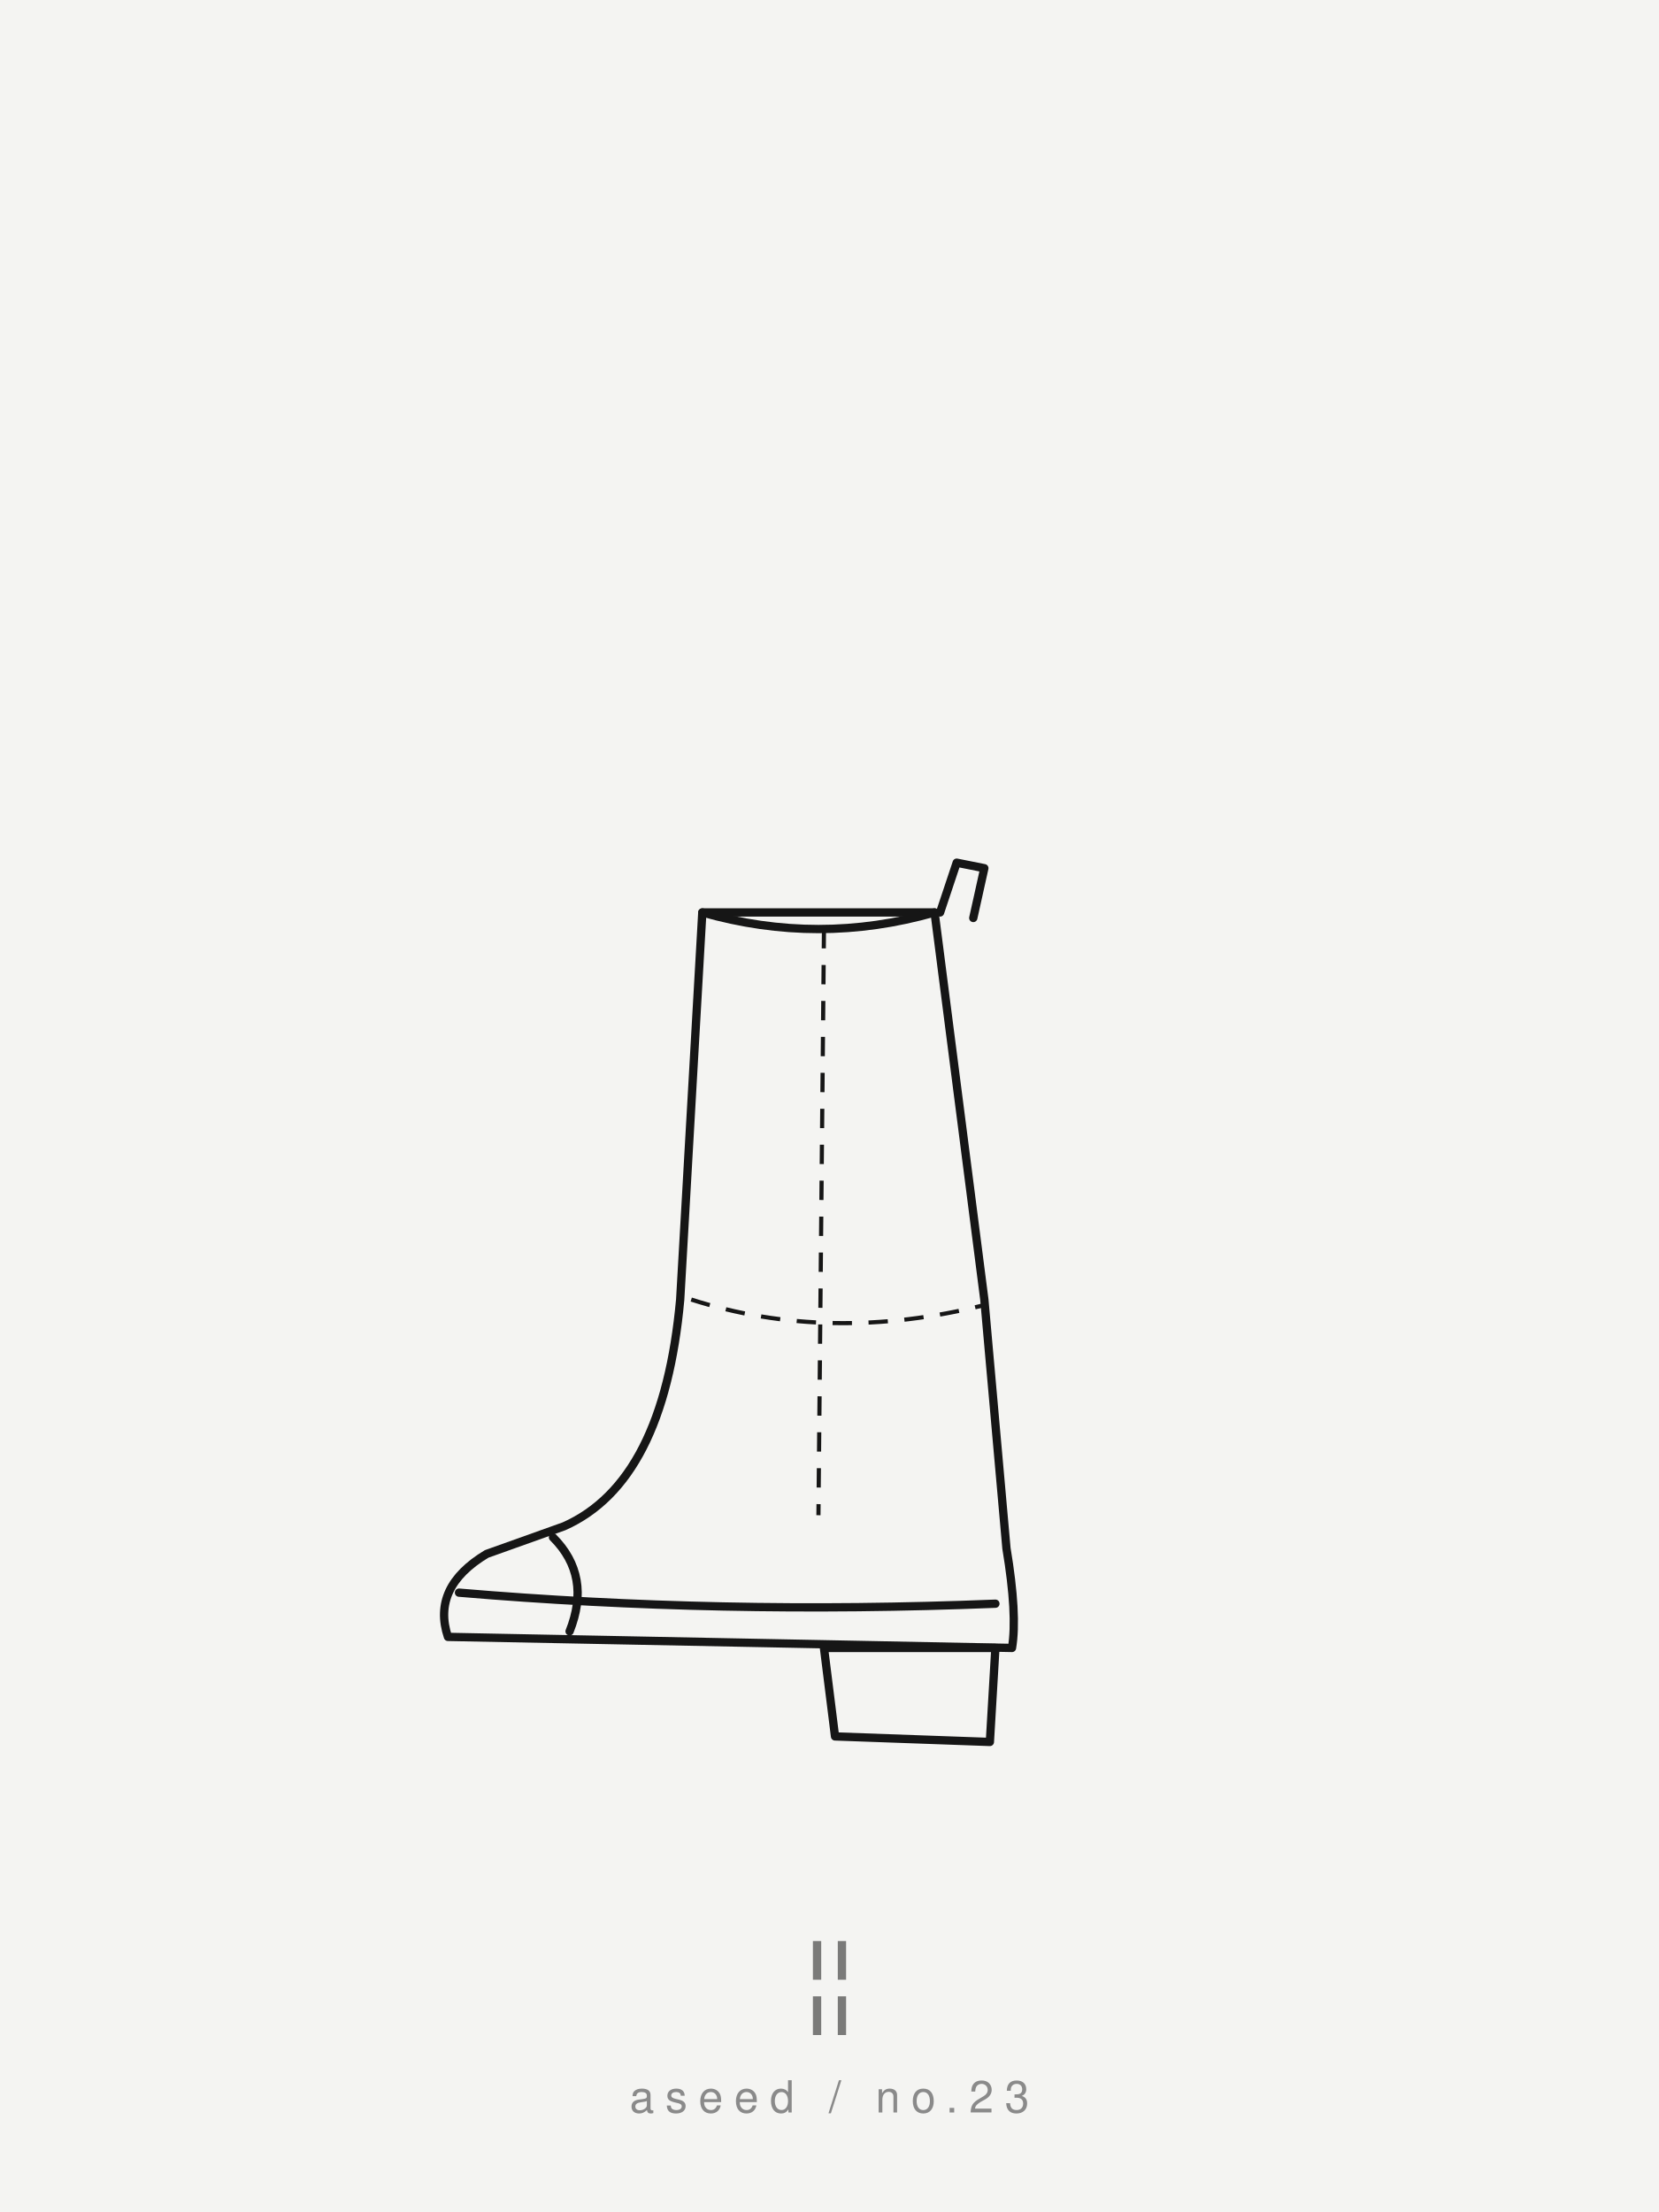
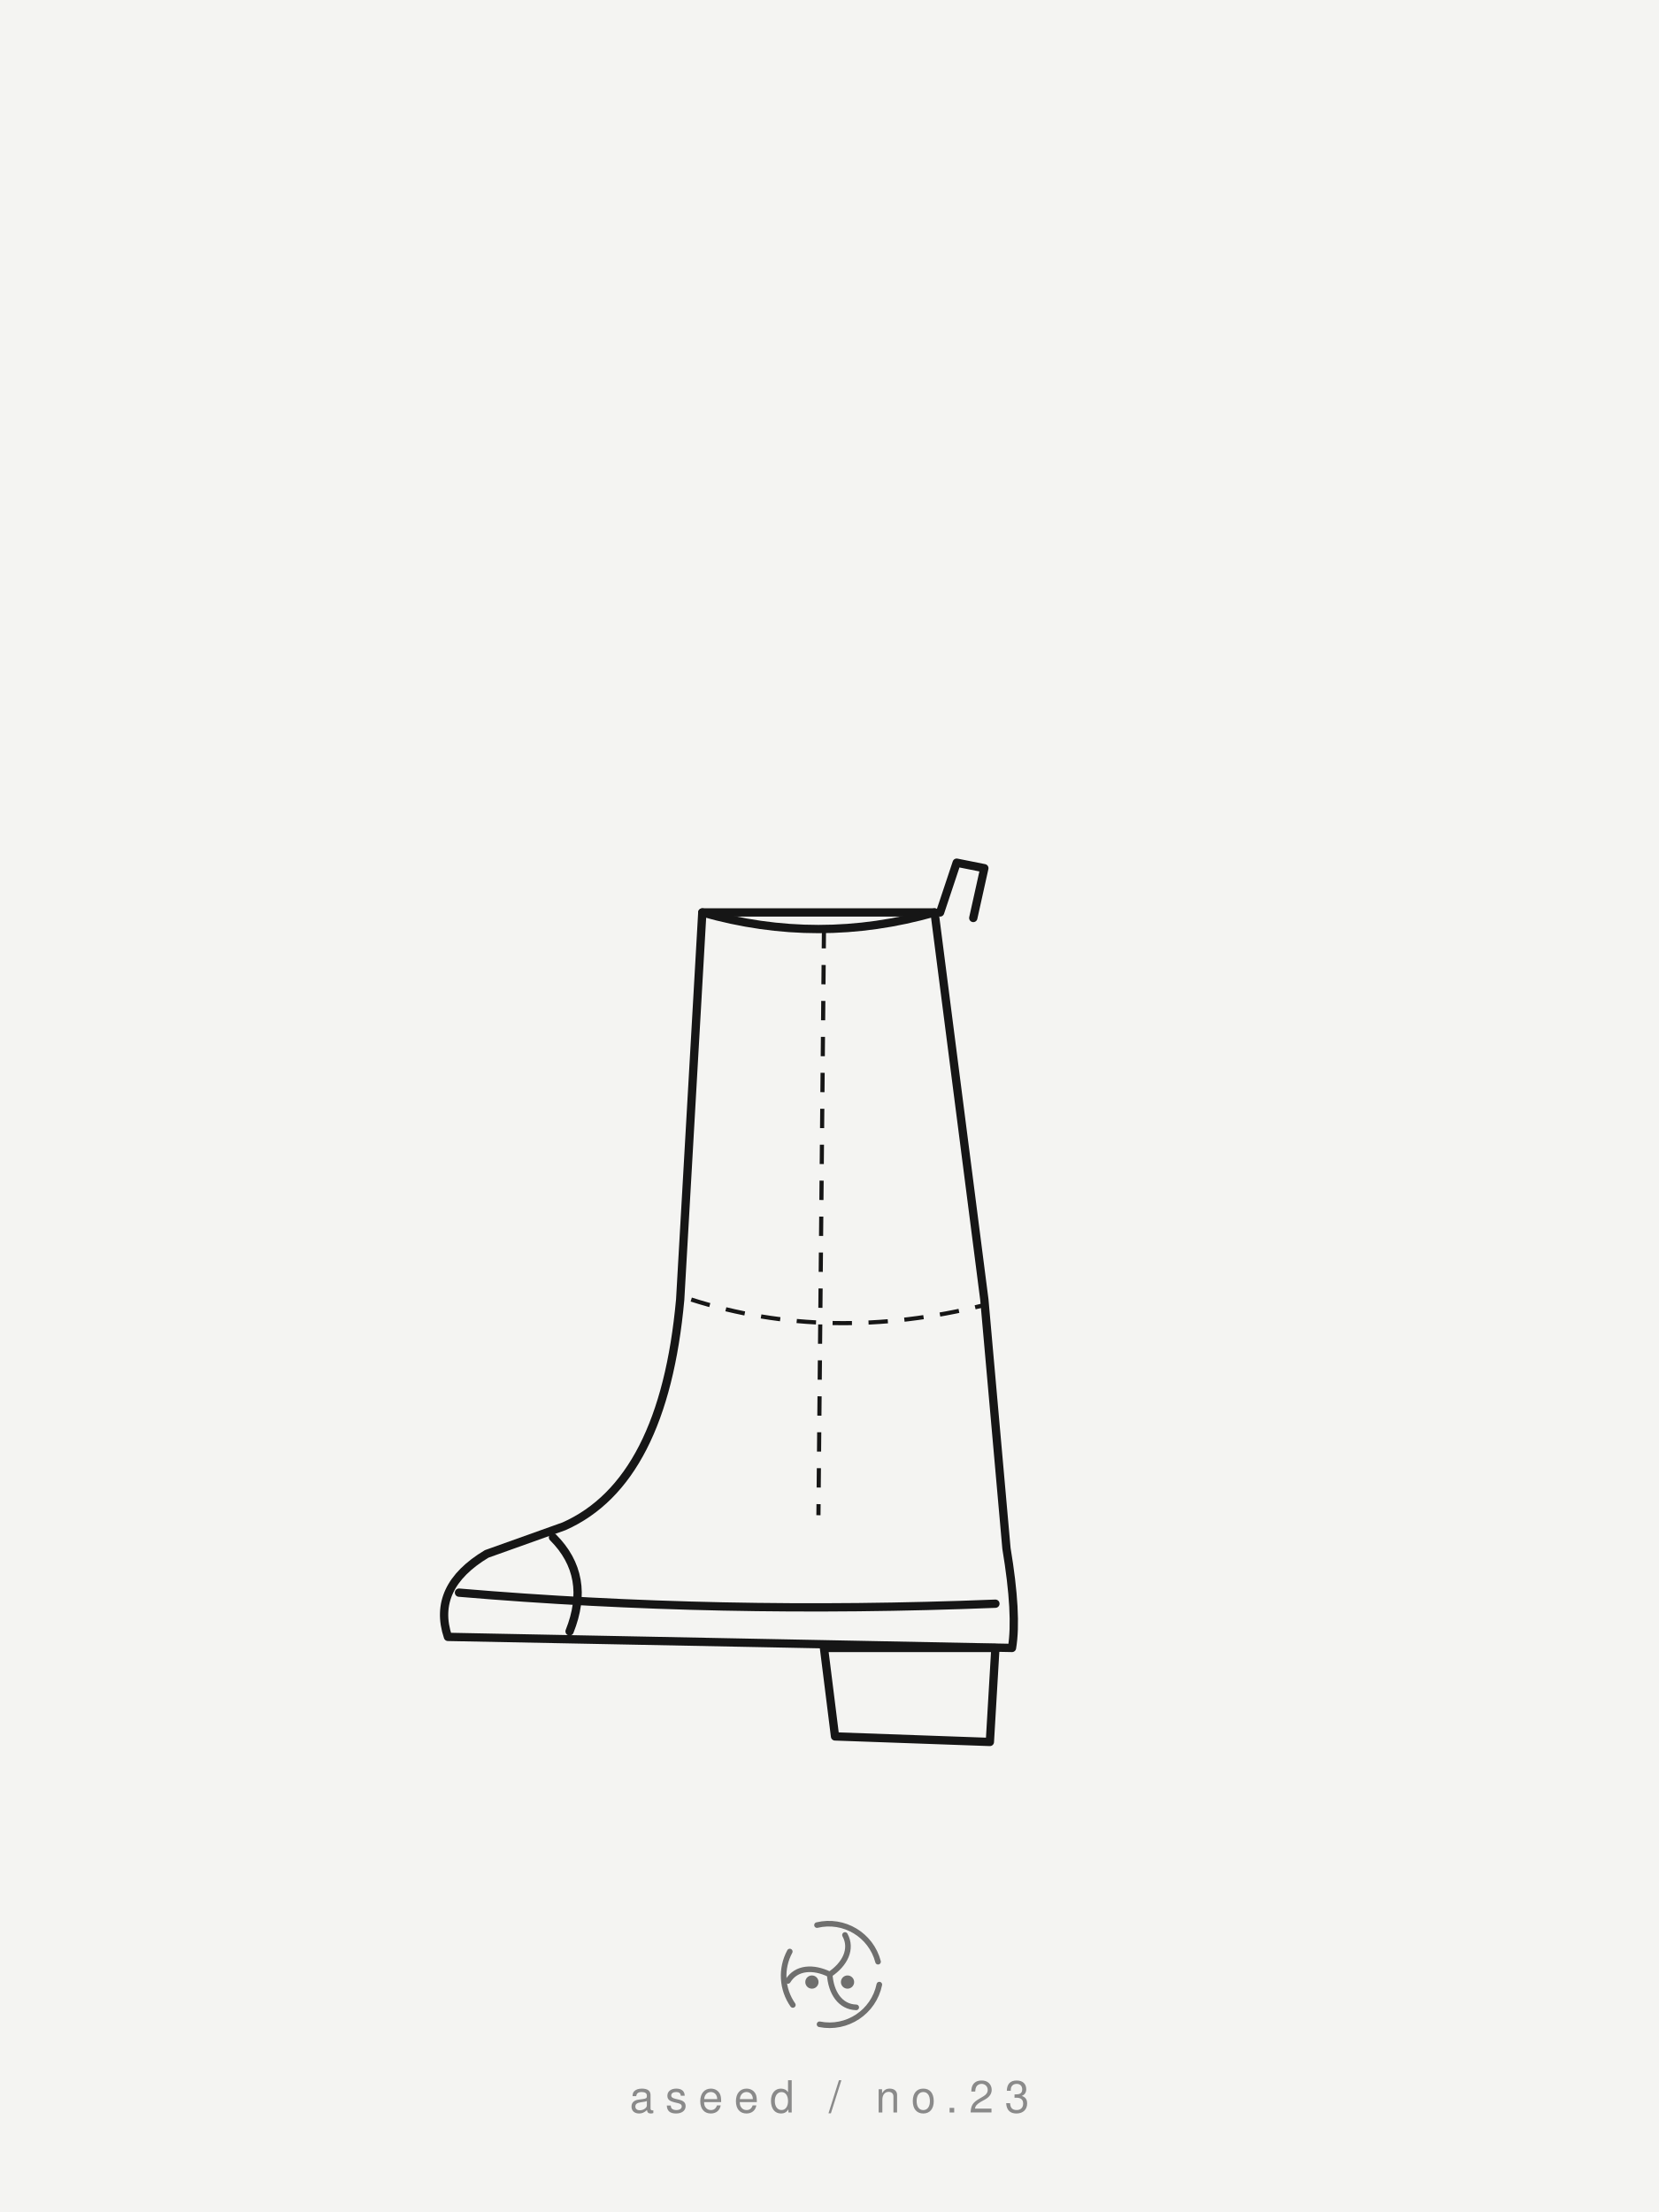
<svg xmlns="http://www.w3.org/2000/svg" viewBox="0 0 600 800">
  <rect width="600" height="800" fill="#f4f4f2" />
  <g fill="none" stroke="#161616" stroke-width="3" stroke-linecap="round" stroke-linejoin="round">
    <path d="M254,330 L338,330 L356,470 L364,560 Q368,584 366,596 L162,592 Q156,574 176,562 L204,552 Q240,536 246,470 Z" />
    <path d="M254,330 Q296,342 338,330" />
    <path d="M166,576 Q260,584 360,580" />
    <path d="M298,596 L360,596 L358,630 L302,628 Z" />
    <path d="M206,590 Q214,570 200,556" />
    <path d="M340,330 L346,312 L356,314 L352,332" />
  </g>
  <g fill="none" stroke="#161616" stroke-width="1.5" stroke-dasharray="7 6">
    <path d="M250,470 Q300,486 356,472" />
    <path d="M298,336 L296,548" />
  </g>
-   <g fill="#161616" opacity=".55">
-     <rect x="294" y="702" width="3" height="14" />
-     <rect x="303" y="702" width="3" height="14" />
-     <rect x="294" y="722" width="3" height="14" />
-     <rect x="303" y="722" width="3" height="14" />
+   <g fill="none" stroke="#161616" stroke-width="2.2" stroke-linecap="round" opacity=".6" transform="translate(278,692) scale(0.92)">
+     <path d="M43.5,28 A20,20 0 0 1 20,43.6" />
+     <path d="M9.5,36 A20,20 0 0 1 8.3,15" />
+     <path d="M19,4.6 A20,20 0 0 1 43,19" />
+     <path d="M24,24 C30,20 33,14 30,8.5" />
+     <path d="M24,24 C30,20 33,14 30,8.5" transform="rotate(120 24 24)" />
+     <path d="M24,24 C30,20 33,14 30,8.5" transform="rotate(240 24 24)" />
+     <g fill="#161616" stroke="none">
+       <circle cx="31" cy="27" r="2.6" />
+       <circle cx="17" cy="27" r="2.6" />
+     </g>
  </g>
  <text x="300" y="764" font-family="Helvetica, Arial, sans-serif" font-size="16" letter-spacing="4" fill="#8a8a8a" text-anchor="middle">aseed / no.23</text>
</svg>
